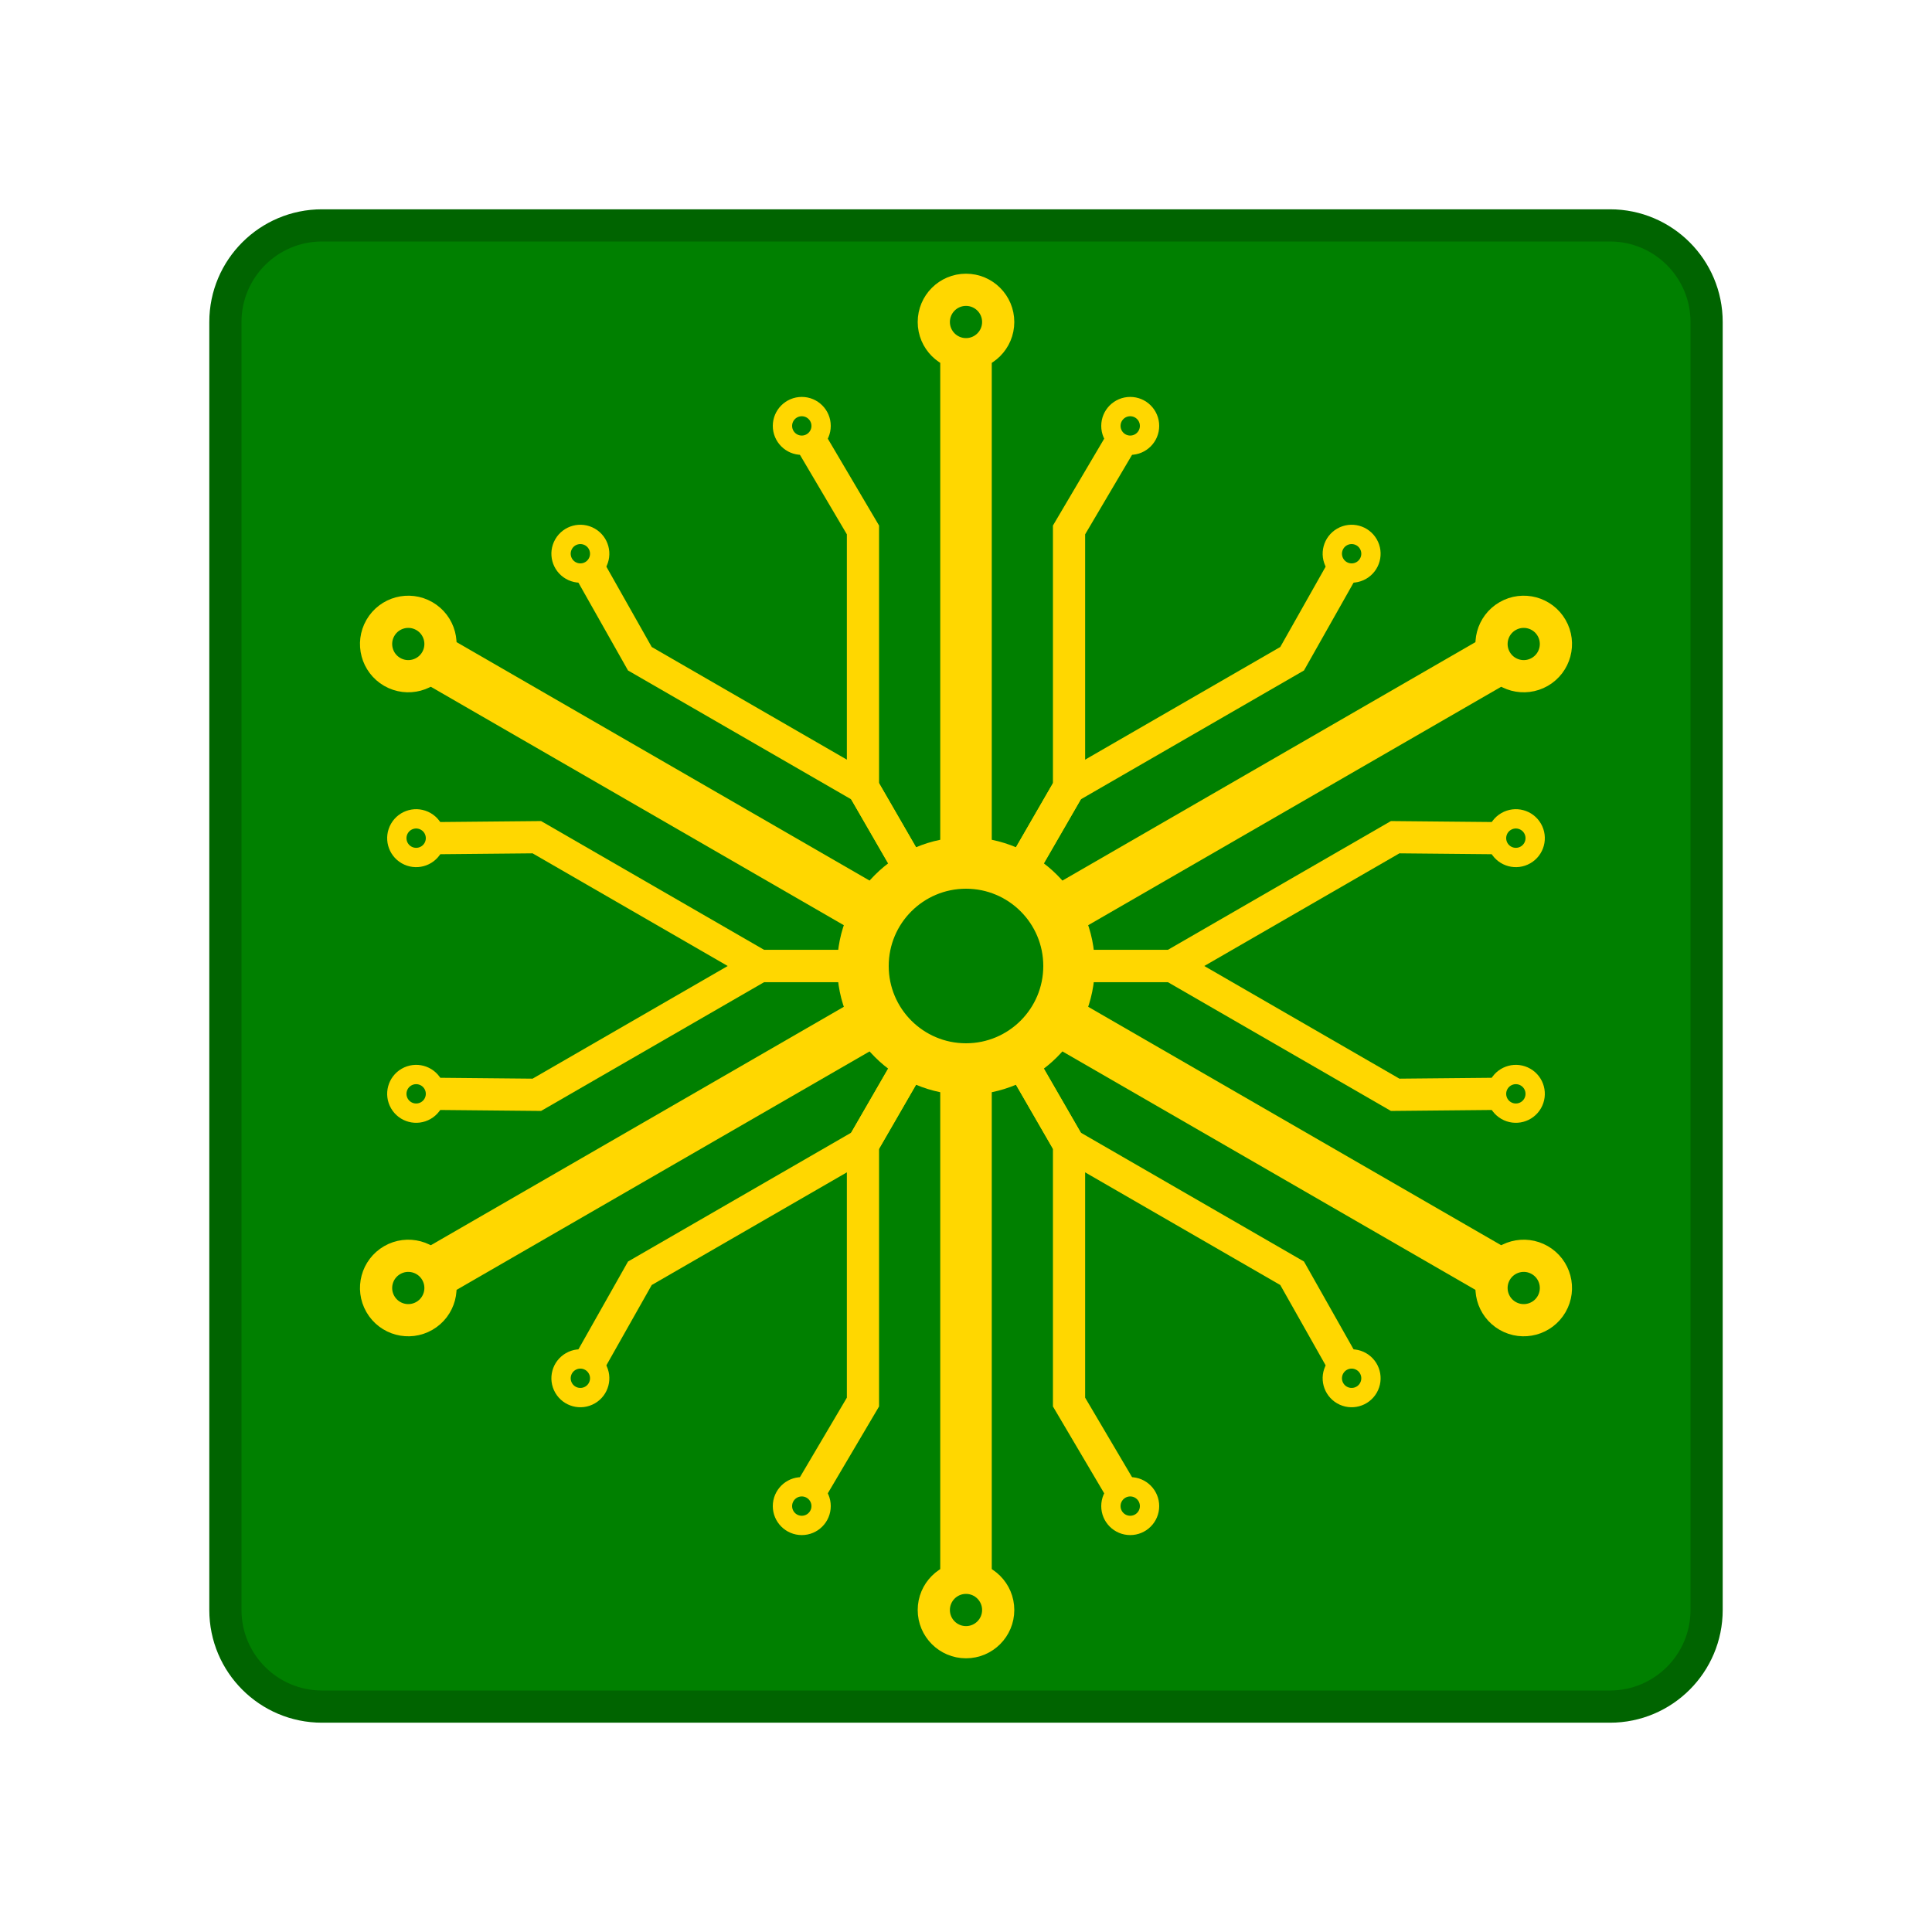
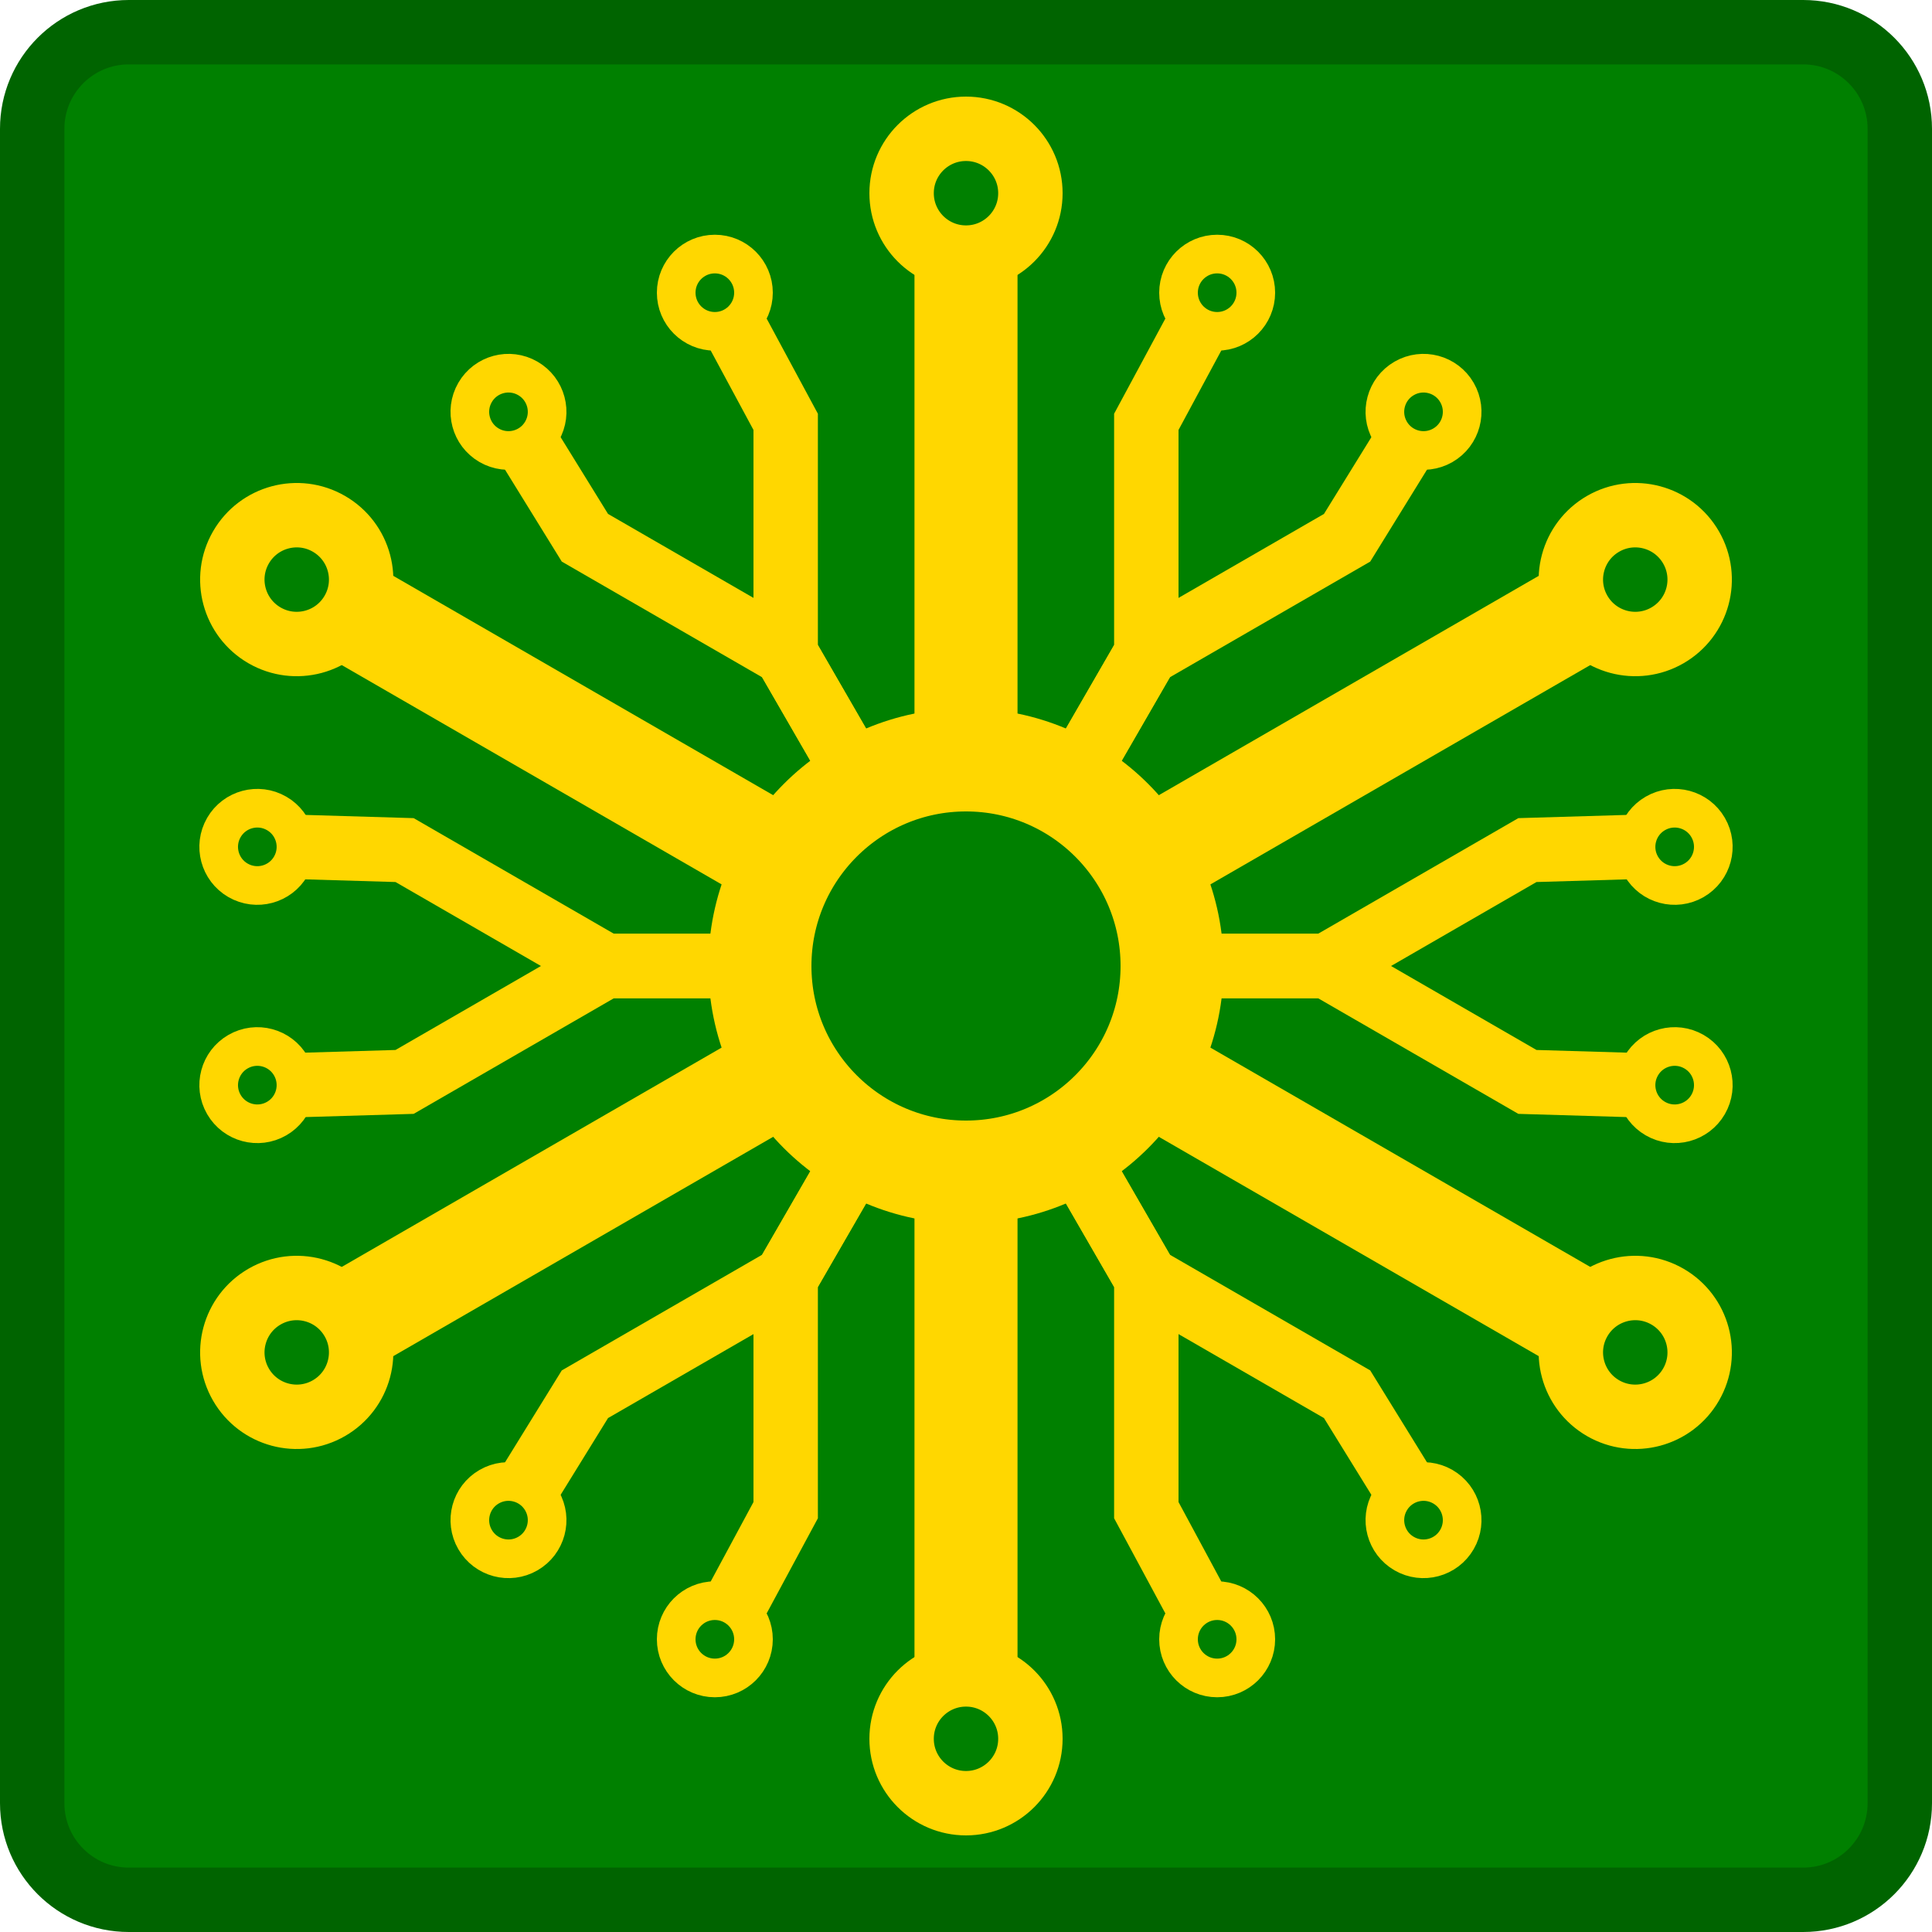
<svg xmlns="http://www.w3.org/2000/svg" xmlns:xlink="http://www.w3.org/1999/xlink" version="1.1" width="300" height="300">
  <defs>
-     <circle id="Circle0" r="16" cy="0" cx="0" stroke-width="8" fill="transparent" stroke="gold" />
-     <circle id="Circle1" r="5" cy="-100" cx="0" stroke-width="5" fill="transparent" stroke="gold" />
-     <circle id="Circle2" r="3" cy="-83.867" cx="25.5" stroke-width="3" fill="transparent" stroke="gold" />
-     <circle id="Circle3" r="3" cy="-83.867" cx="-25.5" stroke-width="3" fill="transparent" stroke="gold" />
-     <line id="Line1" x1="0" y1="-16" x2="0" y2="-95" stroke-width="8" stroke="gold" />
-     <path id="Path1" d="M8 -13.856 L16 -27.713 L16 -67.713 L24 -81.269" stroke-width="5" fill="transparent" stroke="gold" />
-     <path id="Path2" d="M-8 -13.856 L-16 -27.713 L-16 -67.713 L-24 -81.269" stroke-width="5" fill="transparent" stroke="gold" />
+     <circle id="Circle0" r="32" cy="0" cx="0" stroke-width="16" fill="green" stroke="gold" />
+     <circle id="Circle1" r="10" cy="-120" cx="0" stroke-width="10" fill="green" stroke="gold" />
+     <circle id="Circle2" r="6" cy="-104.55" cx="39" stroke-width="6" fill="green" stroke="gold" />
+     <circle id="Circle3" r="6" cy="-104.55" cx="-39" stroke-width="6" fill="green" stroke="gold" />
+     <line id="Line1" x1="0" y1="-32" x2="0" y2="-110" stroke-width="16" stroke="gold" />
+     <path id="Path1" d="M16 -27.713 L28 -48.497 L28 -84.497 L36 -99.354" stroke-width="10" fill="transparent" stroke="gold" />
+     <path id="Path2" d="M-16 -27.713 L-28 -48.497 L-28 -84.497 L-36 -99.354" stroke-width="10" fill="transparent" stroke="gold" />
  </defs>
-   <rect x="35" y="35" width="230" height="230" stroke="darkgreen" stroke-width="5" fill="green" rx="15" ry="15" />
+   <rect x="5" y="5" width="290" height="290" stroke="darkgreen" stroke-width="10" fill="green" rx="15" ry="15" />
  <use x="150" y="150" xlink:href="#Circle0" />
  <use xlink:href="#Line1" transform="translate(150,150)" />
  <use xlink:href="#Circle1" transform="translate(150,150)" />
  <use xlink:href="#Path1" transform="translate(150,150)" />
  <use xlink:href="#Path2" transform="translate(150,150)" />
  <use xlink:href="#Circle2" transform="translate(150,150)" />
  <use xlink:href="#Circle3" transform="translate(150,150)" />
  <use xlink:href="#Line1" transform="translate(150,150) rotate(60)" />
  <use xlink:href="#Circle1" transform="translate(150,150) rotate(60)" />
  <use xlink:href="#Path1" transform="translate(150,150) rotate(60)" />
  <use xlink:href="#Path2" transform="translate(150,150) rotate(60)" />
  <use xlink:href="#Circle2" transform="translate(150,150) rotate(60)" />
  <use xlink:href="#Circle3" transform="translate(150,150) rotate(60)" />
  <use xlink:href="#Line1" transform="translate(150,150) rotate(120)" />
  <use xlink:href="#Circle1" transform="translate(150,150) rotate(120)" />
  <use xlink:href="#Path1" transform="translate(150,150) rotate(120)" />
  <use xlink:href="#Path2" transform="translate(150,150) rotate(120)" />
  <use xlink:href="#Circle2" transform="translate(150,150) rotate(120)" />
  <use xlink:href="#Circle3" transform="translate(150,150) rotate(120)" />
  <use xlink:href="#Line1" transform="translate(150,150) rotate(180)" />
  <use xlink:href="#Circle1" transform="translate(150,150) rotate(180)" />
  <use xlink:href="#Path1" transform="translate(150,150) rotate(180)" />
  <use xlink:href="#Path2" transform="translate(150,150) rotate(180)" />
  <use xlink:href="#Circle2" transform="translate(150,150) rotate(180)" />
  <use xlink:href="#Circle3" transform="translate(150,150) rotate(180)" />
  <use xlink:href="#Line1" transform="translate(150,150) rotate(240)" />
  <use xlink:href="#Circle1" transform="translate(150,150) rotate(240)" />
  <use xlink:href="#Path1" transform="translate(150,150) rotate(240)" />
  <use xlink:href="#Path2" transform="translate(150,150) rotate(240)" />
  <use xlink:href="#Circle2" transform="translate(150,150) rotate(240)" />
  <use xlink:href="#Circle3" transform="translate(150,150) rotate(240)" />
  <use xlink:href="#Line1" transform="translate(150,150) rotate(300)" />
  <use xlink:href="#Circle1" transform="translate(150,150) rotate(300)" />
  <use xlink:href="#Path1" transform="translate(150,150) rotate(300)" />
  <use xlink:href="#Path2" transform="translate(150,150) rotate(300)" />
  <use xlink:href="#Circle2" transform="translate(150,150) rotate(300)" />
  <use xlink:href="#Circle3" transform="translate(150,150) rotate(300)" />
</svg>
